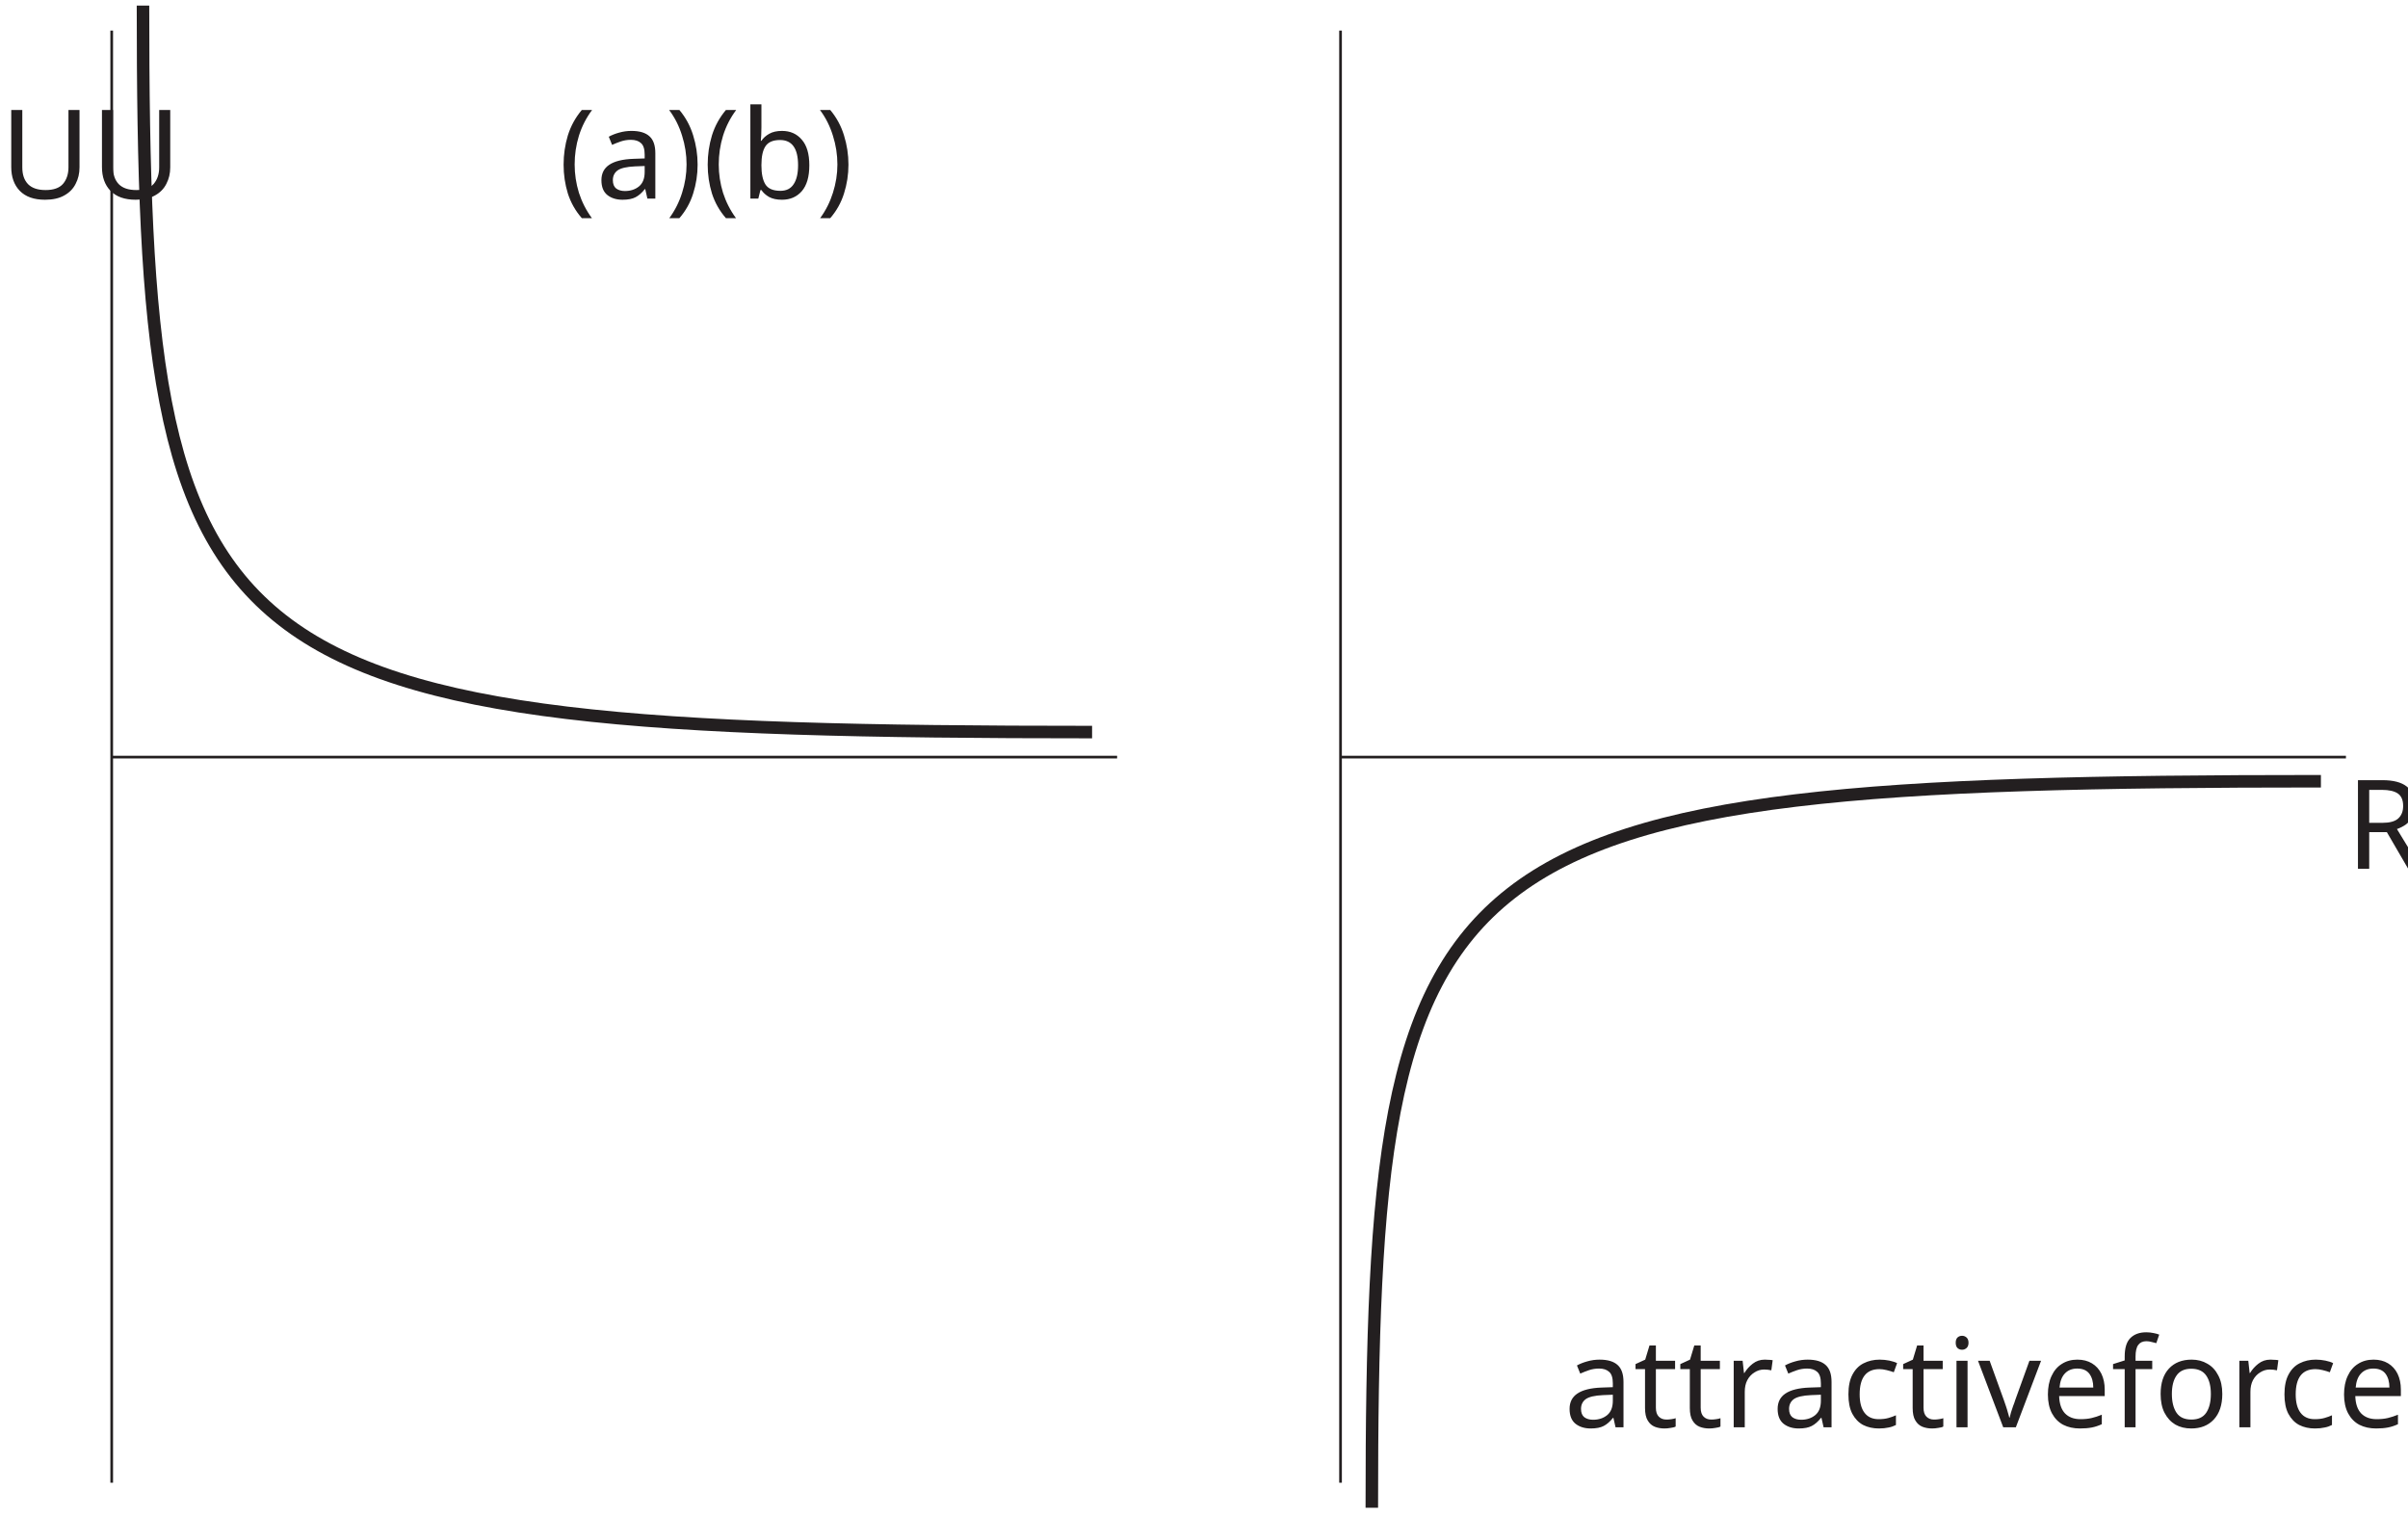
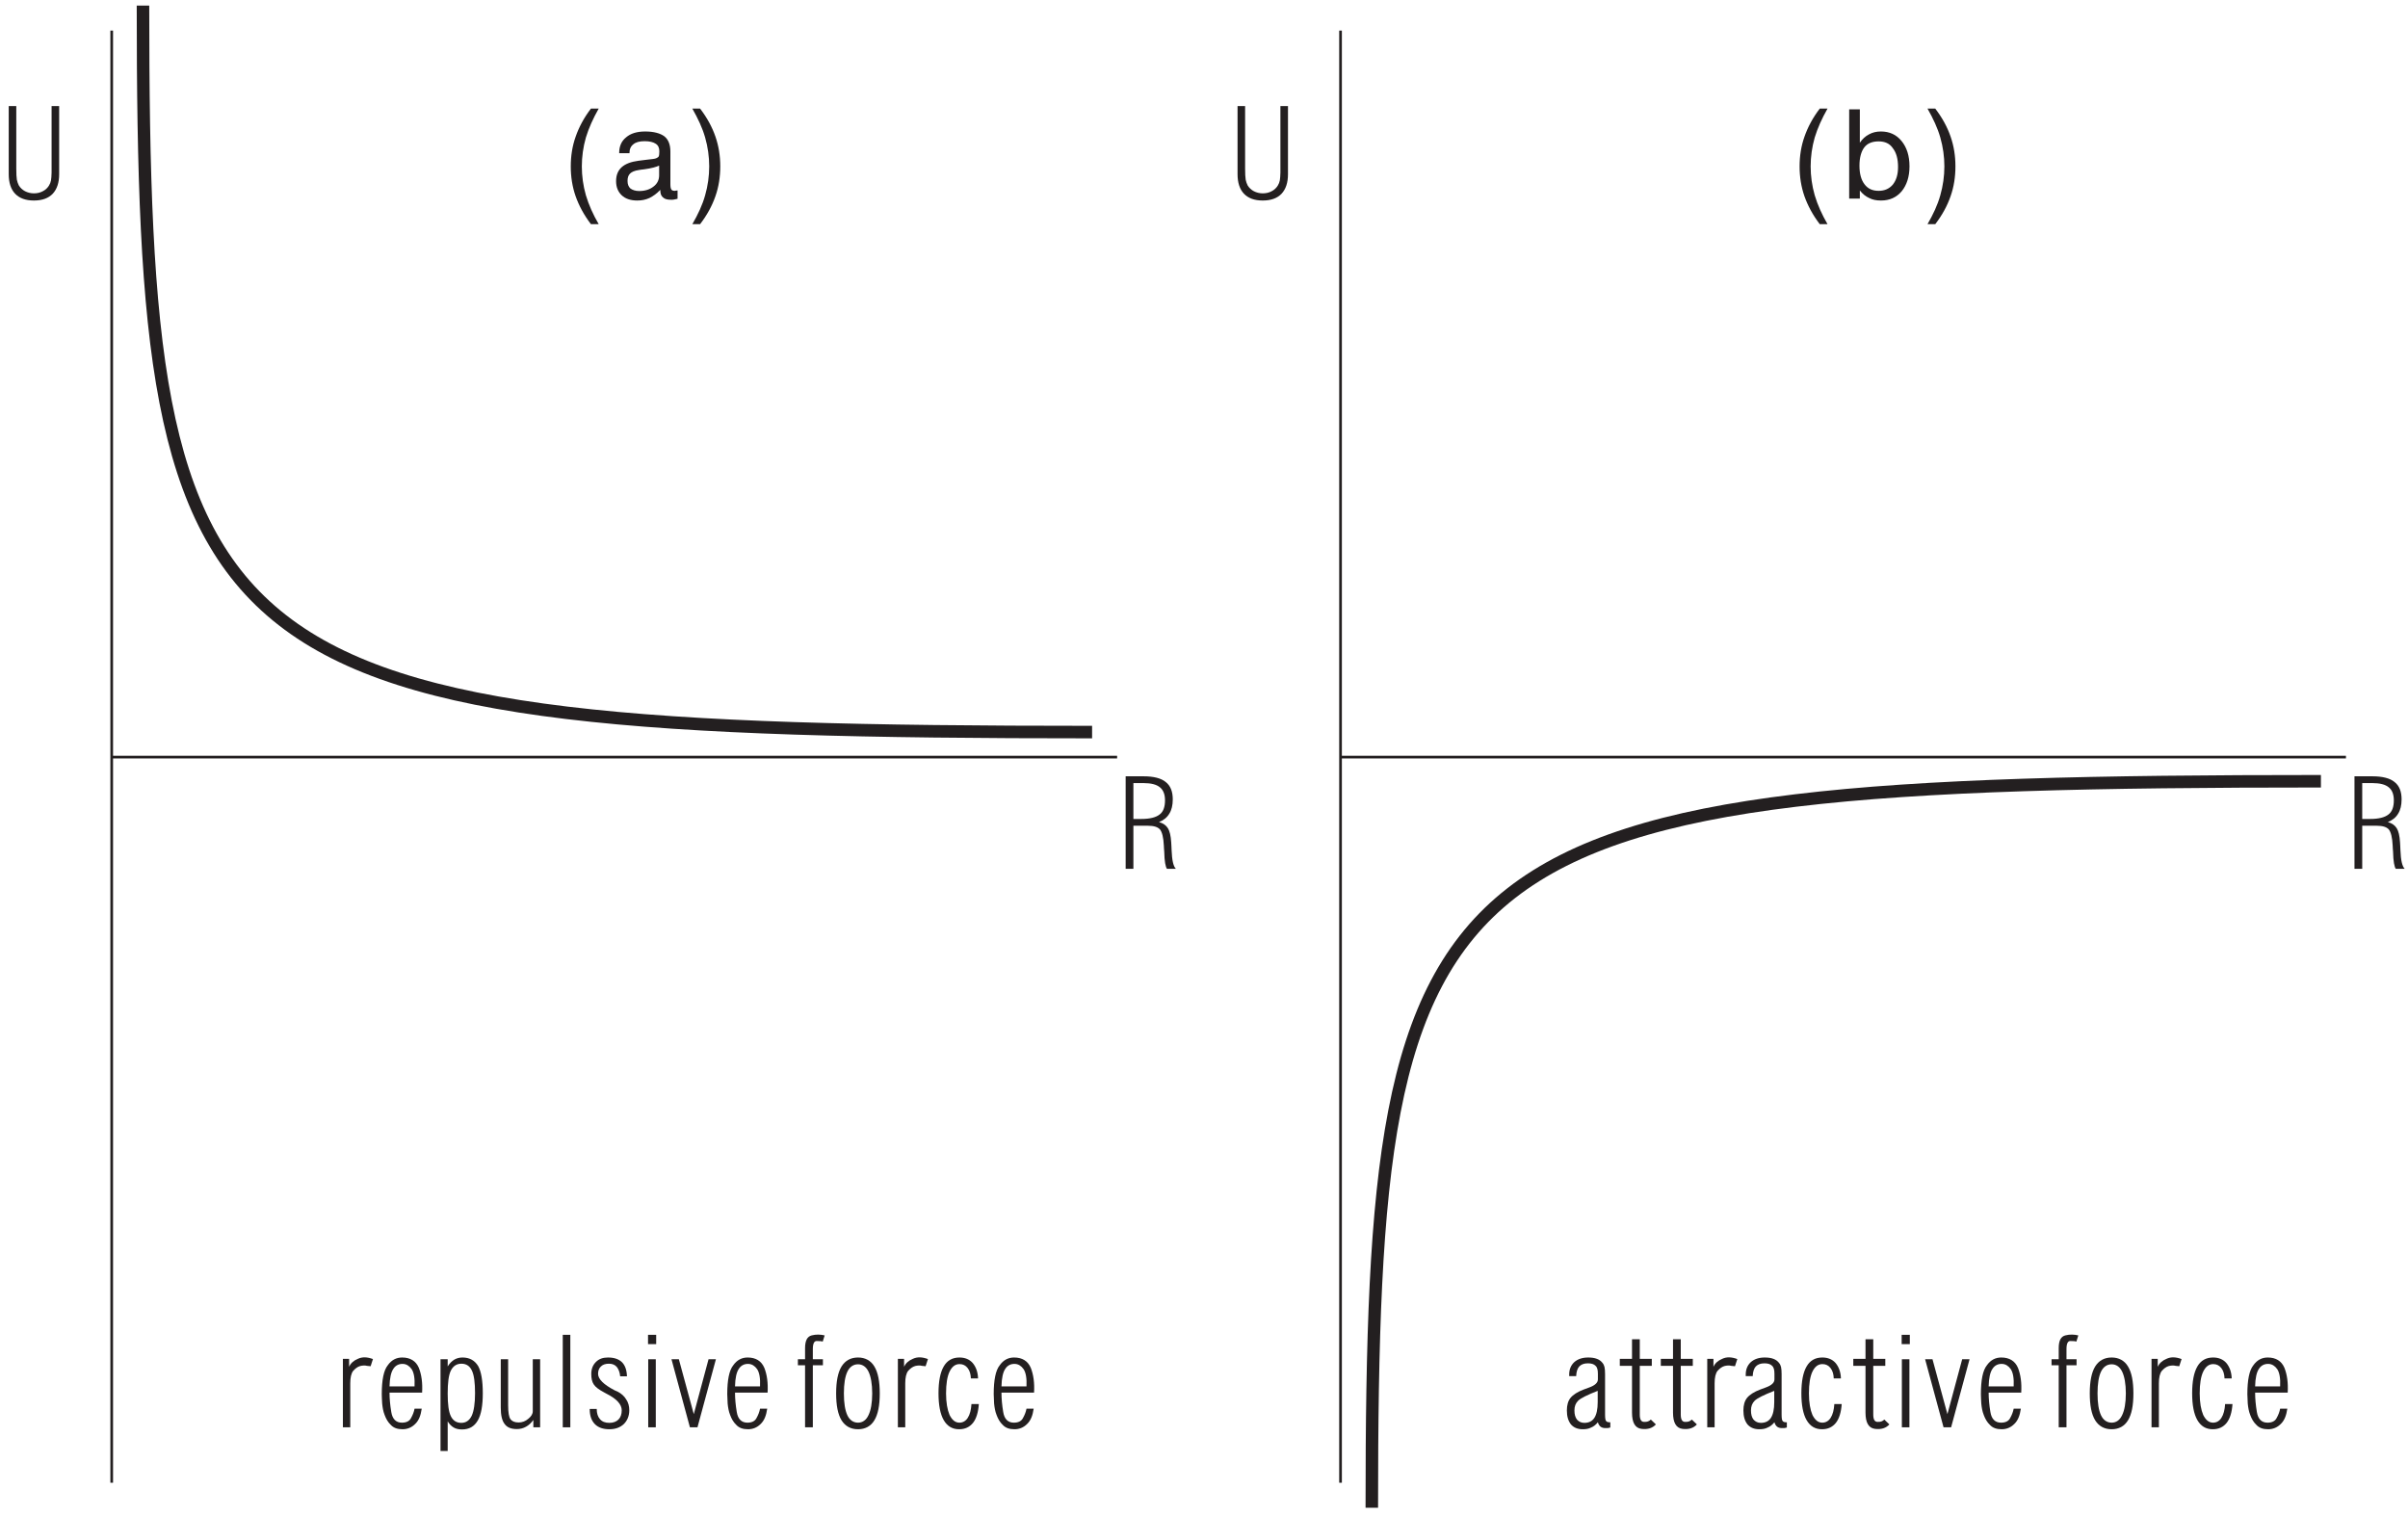
- <svg xmlns="http://www.w3.org/2000/svg" version="1.1" id="svg2" xml:space="preserve" width="258.667" height="162.667" viewBox="0 0 258.667 162.667">
-   <defs id="defs6" />
-   <g id="g8" transform="matrix(1.333333,0,0,-1.333333,0,162.6667)">
-     <g id="g10" transform="scale(0.1)">
-       <path d="M 90,1195.36 V 25.359" style="fill:none;stroke:#231f20;stroke-width:2.16;stroke-linecap:butt;stroke-linejoin:miter;stroke-miterlimit:2.613;stroke-dasharray:none;stroke-opacity:1" id="path12" />
-       <path d="M 1080,1195.36 V 25.359" style="fill:none;stroke:#231f20;stroke-width:2.16;stroke-linecap:butt;stroke-linejoin:miter;stroke-miterlimit:2.613;stroke-dasharray:none;stroke-opacity:1" id="path14" />
-       <path d="M 90,610 H 900" style="fill:none;stroke:#231f20;stroke-width:2.16;stroke-linecap:butt;stroke-linejoin:miter;stroke-miterlimit:2.613;stroke-dasharray:none;stroke-opacity:1" id="path16" />
-       <path d="m 1080,610 h 810" style="fill:none;stroke:#231f20;stroke-width:2.16;stroke-linecap:butt;stroke-linejoin:miter;stroke-miterlimit:2.613;stroke-dasharray:none;stroke-opacity:1" id="path18" />
-       <g id="g20" transform="scale(10)">
-         <text transform="matrix(1,0,0,-1,45,106)" style="font-variant:normal;font-weight:normal;font-size:10px;font-family:Swis721OriginalBT;-inkscape-font-specification:Swis721OriginalBT;writing-mode:lr-tb;fill:#231f20;fill-opacity:1;fill-rule:nonzero;stroke:none" id="text24">
-           <tspan x="0 4.291 10.653 99 103.291 110.164" y="0" id="tspan22">(a)(b)</tspan>
-         </text>
-         <text transform="matrix(1,0,0,-1,126,7)" style="font-variant:normal;font-weight:normal;font-size:10px;font-family:Swis721LtCnBT;-inkscape-font-specification:Swis721LtCnBT;writing-mode:lr-tb;fill:#231f20;fill-opacity:1;fill-rule:nonzero;stroke:none" id="text32">
-           <tspan x="0 4.311 7.614 10.919 14.223 18.533 23.122 26.426 28.988 33.137 39.048 41.893 46.712 50.016 54.605 -99 -95.696 -91.166 -86.265 -81.505 -78.864 -74.573 -72.011 -67.862 -61.952 -59.106 -54.288 -50.984 -46.395" y="0" id="tspan26">attractiveforcerepulsiveforce</tspan>
-           <tspan x="63 -36" y="-45" id="tspan28">RR</tspan>
-           <tspan x="-126 -27" y="-99" id="tspan30">UU</tspan>
-         </text>
+ <svg xmlns="http://www.w3.org/2000/svg" xmlns:xlink="http://www.w3.org/1999/xlink" width="194pt" height="122pt" viewBox="0 0 194 122">
+   <defs>
+     <g>
+       <g id="glyph-0-0">
+         <path d="M 2.609 2.062 C 2.047 1.328 1.641 0.562 1.375 -0.188 C 1.109 -0.953 0.984 -1.75 0.984 -2.594 C 0.984 -3.438 1.109 -4.234 1.375 -4.984 C 1.641 -5.75 2.047 -6.516 2.609 -7.25 L 3.234 -7.25 C 2.781 -6.453 2.438 -5.688 2.203 -4.922 C 1.984 -4.156 1.875 -3.375 1.875 -2.594 C 1.875 -1.812 1.984 -1.031 2.203 -0.266 C 2.438 0.516 2.781 1.281 3.234 2.062 Z M 2.609 2.062 " />
      </g>
-       <path d="m 115.199,1215.52 c 0,-540 44.641,-585.36 764.641,-585.36" style="fill:none;stroke:#231f20;stroke-width:10.08;stroke-linecap:butt;stroke-linejoin:miter;stroke-miterlimit:2.613;stroke-dasharray:none;stroke-opacity:1" id="path34" />
-       <path d="m 1105.2,5.199 c 0,540 44.64,585.36 764.64,585.36" style="fill:none;stroke:#231f20;stroke-width:10.08;stroke-linecap:butt;stroke-linejoin:miter;stroke-miterlimit:2.613;stroke-dasharray:none;stroke-opacity:1" id="path36" />
+       <g id="glyph-0-1">
+         <path d="M 3.906 -0.703 C 3.625 -0.406 3.344 -0.203 3.031 -0.047 C 2.719 0.094 2.406 0.156 2.047 0.156 C 1.516 0.156 1.094 0.016 0.797 -0.266 C 0.5 -0.547 0.344 -0.922 0.344 -1.406 C 0.344 -1.891 0.5 -2.266 0.797 -2.531 C 1.094 -2.797 1.547 -2.969 2.141 -3.047 C 2.297 -3.062 2.5 -3.094 2.766 -3.125 C 3.203 -3.172 3.484 -3.203 3.578 -3.25 C 3.688 -3.297 3.75 -3.344 3.781 -3.406 C 3.812 -3.469 3.828 -3.609 3.828 -3.812 C 3.828 -4.094 3.734 -4.297 3.531 -4.422 C 3.344 -4.547 3.047 -4.625 2.656 -4.625 C 2.234 -4.625 1.938 -4.547 1.734 -4.375 C 1.516 -4.203 1.422 -3.969 1.422 -3.656 L 0.594 -3.656 L 0.594 -3.688 C 0.594 -4.219 0.781 -4.641 1.156 -4.938 C 1.516 -5.25 2.031 -5.406 2.688 -5.406 C 3.375 -5.406 3.891 -5.266 4.234 -5.016 C 4.562 -4.75 4.719 -4.344 4.719 -3.781 L 4.719 -1.156 C 4.719 -0.938 4.75 -0.797 4.797 -0.734 C 4.844 -0.656 4.938 -0.625 5.062 -0.625 C 5.078 -0.625 5.125 -0.625 5.156 -0.641 C 5.188 -0.641 5.234 -0.656 5.297 -0.656 L 5.297 0.016 C 5.188 0.047 5.094 0.062 5.016 0.078 C 4.938 0.094 4.844 0.094 4.781 0.094 C 4.484 0.094 4.266 0.047 4.125 -0.094 C 3.969 -0.219 3.906 -0.406 3.906 -0.672 Z M 3.812 -2.656 C 3.578 -2.547 3.188 -2.438 2.609 -2.359 C 2.406 -2.344 2.266 -2.312 2.156 -2.297 C 1.844 -2.25 1.609 -2.156 1.469 -2.016 C 1.328 -1.875 1.266 -1.688 1.266 -1.422 C 1.266 -1.156 1.344 -0.953 1.5 -0.812 C 1.672 -0.688 1.906 -0.609 2.203 -0.609 C 2.672 -0.609 3.062 -0.734 3.359 -0.969 C 3.672 -1.203 3.812 -1.516 3.812 -1.875 Z M 3.812 -2.656 " />
+       </g>
+       <g id="glyph-0-2">
+         <path d="M 0.75 2.062 L 0.125 2.062 C 0.578 1.281 0.938 0.516 1.156 -0.266 C 1.375 -1.031 1.484 -1.812 1.484 -2.594 C 1.484 -3.375 1.375 -4.156 1.156 -4.922 C 0.938 -5.688 0.578 -6.453 0.125 -7.25 L 0.75 -7.25 C 1.312 -6.516 1.719 -5.766 1.984 -5 C 2.25 -4.234 2.375 -3.438 2.375 -2.594 C 2.375 -1.75 2.25 -0.938 1.984 -0.188 C 1.719 0.578 1.312 1.328 0.75 2.062 Z M 0.75 2.062 " />
+       </g>
+       <g id="glyph-0-3">
+         <path d="M 1.516 -2.656 C 1.516 -2 1.656 -1.5 1.922 -1.156 C 2.188 -0.797 2.562 -0.625 3.062 -0.625 C 3.547 -0.625 3.922 -0.797 4.203 -1.125 C 4.484 -1.484 4.625 -1.938 4.625 -2.547 C 4.625 -3.203 4.484 -3.703 4.203 -4.062 C 3.953 -4.438 3.562 -4.609 3.062 -4.609 C 2.547 -4.609 2.156 -4.453 1.906 -4.125 C 1.656 -3.797 1.516 -3.297 1.516 -2.656 Z M 0.688 0 L 0.688 -7.188 L 1.547 -7.188 L 1.547 -4.5 C 1.75 -4.797 1.984 -5.016 2.281 -5.172 C 2.562 -5.328 2.875 -5.406 3.234 -5.406 C 3.938 -5.406 4.484 -5.156 4.906 -4.641 C 5.328 -4.125 5.547 -3.453 5.547 -2.594 C 5.547 -1.766 5.328 -1.094 4.922 -0.594 C 4.5 -0.094 3.953 0.156 3.25 0.156 C 2.875 0.156 2.562 0.094 2.297 -0.047 C 2.016 -0.172 1.766 -0.375 1.547 -0.656 L 1.547 0 Z M 0.688 0 " />
+       </g>
+       <g id="glyph-1-0">
+         <path d="M 3.734 0.016 C 3.656 0.047 3.562 0.047 3.516 0.062 C 3.453 0.062 3.391 0.062 3.328 0.062 C 3.188 0.062 3.062 0.031 2.953 -0.047 C 2.859 -0.125 2.781 -0.234 2.734 -0.406 C 2.562 -0.203 2.391 -0.062 2.188 0.016 C 1.984 0.125 1.766 0.156 1.516 0.156 C 1.109 0.156 0.797 0.031 0.562 -0.234 C 0.344 -0.516 0.234 -0.875 0.234 -1.359 C 0.234 -1.781 0.328 -2.125 0.531 -2.375 C 0.734 -2.625 1.094 -2.859 1.594 -3.047 C 1.703 -3.094 1.844 -3.141 2.016 -3.203 C 2.5 -3.375 2.734 -3.594 2.734 -3.859 L 2.734 -4.312 C 2.734 -4.609 2.688 -4.828 2.547 -4.953 C 2.422 -5.094 2.203 -5.156 1.938 -5.156 C 1.625 -5.156 1.406 -5.078 1.234 -4.906 C 1.078 -4.734 1 -4.469 0.984 -4.125 L 0.422 -4.125 L 0.422 -4.25 C 0.422 -4.672 0.562 -5 0.828 -5.25 C 1.109 -5.5 1.484 -5.625 1.953 -5.625 C 2.219 -5.625 2.453 -5.594 2.656 -5.516 C 2.828 -5.453 2.984 -5.344 3.094 -5.203 C 3.188 -5.094 3.234 -4.984 3.266 -4.859 C 3.297 -4.719 3.312 -4.531 3.312 -4.281 L 3.312 -1.016 C 3.312 -0.734 3.344 -0.562 3.391 -0.516 C 3.438 -0.438 3.547 -0.406 3.688 -0.406 L 3.734 -0.406 Z M 2.719 -2.938 C 1.875 -2.609 1.344 -2.344 1.141 -2.141 C 0.938 -1.938 0.844 -1.688 0.844 -1.359 C 0.844 -1.047 0.906 -0.812 1.047 -0.625 C 1.203 -0.453 1.391 -0.359 1.641 -0.359 C 2.016 -0.359 2.281 -0.5 2.453 -0.766 C 2.625 -1.031 2.719 -1.453 2.719 -2.031 Z M 2.719 -2.938 " />
+       </g>
+       <g id="glyph-1-1">
+         <path d="M 1.172 -7.094 L 1.797 -7.094 L 1.797 -5.516 L 2.766 -5.516 L 2.766 -4.953 L 1.797 -4.953 L 1.797 -1.031 C 1.797 -0.641 1.906 -0.438 2.141 -0.438 C 2.375 -0.422 2.547 -0.484 2.688 -0.625 L 3.094 -0.234 C 2.828 0.062 2.438 0.188 1.938 0.125 C 1.422 0.062 1.172 -0.375 1.172 -1.188 L 1.172 -4.953 L 0.188 -4.953 L 0.188 -5.516 L 1.172 -5.516 Z M 1.172 -7.094 " />
+       </g>
+       <g id="glyph-1-2">
+         <path d="M 0.625 -5.516 L 1.125 -5.516 L 1.125 -4.875 C 1.25 -5.156 1.484 -5.375 1.828 -5.516 C 2.188 -5.688 2.578 -5.672 3.047 -5.5 L 2.859 -4.922 C 2.844 -4.922 2.734 -4.938 2.562 -4.953 C 2.406 -5 2.203 -4.984 2.016 -4.938 C 1.797 -4.875 1.625 -4.734 1.453 -4.547 C 1.297 -4.344 1.219 -4.016 1.219 -3.547 L 1.219 0 L 0.625 0 Z M 0.625 -5.516 " />
+       </g>
+       <g id="glyph-1-3">
+         <path d="M 3.844 -1.875 C 3.797 -1.203 3.641 -0.703 3.375 -0.359 C 3.094 -0.016 2.734 0.156 2.25 0.156 C 1.703 0.156 1.297 -0.094 1.016 -0.578 C 0.734 -1.062 0.594 -1.797 0.594 -2.734 C 0.594 -3.703 0.734 -4.422 1.016 -4.906 C 1.297 -5.391 1.719 -5.625 2.281 -5.625 C 2.719 -5.625 3.078 -5.484 3.344 -5.188 C 3.609 -4.875 3.766 -4.453 3.781 -3.938 L 3.203 -3.938 C 3.188 -4.297 3.109 -4.562 2.938 -4.781 C 2.781 -4.984 2.562 -5.094 2.297 -5.094 C 1.953 -5.094 1.688 -4.906 1.484 -4.484 C 1.297 -4.094 1.203 -3.5 1.203 -2.734 C 1.203 -1.984 1.312 -1.406 1.484 -1 C 1.688 -0.594 1.938 -0.375 2.281 -0.375 C 2.562 -0.375 2.797 -0.516 2.953 -0.766 C 3.125 -1.031 3.219 -1.406 3.25 -1.875 Z M 3.844 -1.875 " />
+       </g>
+       <g id="glyph-1-4">
+         <path d="M 0.781 -7.453 L 1.438 -7.453 L 1.438 -6.703 L 0.781 -6.703 Z M 0.797 -5.484 L 1.406 -5.484 L 1.406 0 L 0.797 0 Z M 0.797 -5.484 " />
+       </g>
+       <g id="glyph-1-5">
+         <path d="M 1.594 0 L 0.109 -5.484 L 0.703 -5.484 L 1.906 -1.062 L 3.094 -5.484 L 3.688 -5.484 L 2.203 0 Z M 1.594 0 " />
+       </g>
+       <g id="glyph-1-6">
+         <path d="M 3.094 -3.297 C 3.125 -3.938 3.047 -4.406 2.859 -4.688 C 2.672 -4.953 2.438 -5.094 2.172 -5.109 C 1.828 -5.125 1.562 -4.984 1.391 -4.719 C 1.203 -4.453 1.094 -3.984 1.078 -3.297 Z M 0.453 -2.672 C 0.453 -3.812 0.609 -4.594 0.938 -5 C 1.234 -5.422 1.625 -5.625 2.094 -5.625 C 2.75 -5.625 3.203 -5.344 3.438 -4.797 C 3.656 -4.25 3.75 -3.578 3.703 -2.797 L 1.078 -2.797 C 1.078 -2.312 1.125 -1.797 1.219 -1.234 C 1.312 -0.656 1.609 -0.375 2.078 -0.375 C 2.438 -0.375 2.688 -0.5 2.812 -0.75 C 2.953 -1 3.047 -1.25 3.094 -1.5 L 3.672 -1.5 C 3.594 -0.953 3.438 -0.547 3.141 -0.266 C 2.859 0.016 2.516 0.156 2.125 0.156 C 1.719 0.156 1.406 0.047 1.188 -0.188 C 0.953 -0.406 0.797 -0.688 0.688 -0.984 C 0.562 -1.297 0.516 -1.609 0.484 -1.922 C 0.469 -2.234 0.453 -2.484 0.453 -2.672 Z M 0.453 -2.672 " />
+       </g>
+       <g id="glyph-1-7">
+         <path d="M 2.234 -6.906 C 2.156 -6.938 2 -6.953 1.766 -6.953 C 1.547 -6.969 1.438 -6.75 1.438 -6.297 L 1.438 -5.484 L 2.25 -5.484 L 2.25 -5 L 1.438 -5 L 1.438 0 L 0.812 0 L 0.812 -5 L 0.234 -5 L 0.234 -5.484 L 0.812 -5.484 L 0.812 -6.375 C 0.812 -6.984 0.984 -7.312 1.344 -7.406 C 1.703 -7.5 2.062 -7.484 2.391 -7.406 Z M 2.234 -6.906 " />
+       </g>
+       <g id="glyph-1-8">
+         <path d="M 1.094 -2.734 C 1.094 -1.953 1.188 -1.375 1.375 -0.969 C 1.562 -0.578 1.859 -0.375 2.234 -0.375 C 2.594 -0.375 2.891 -0.578 3.078 -0.984 C 3.266 -1.375 3.375 -1.953 3.375 -2.734 C 3.375 -3.5 3.266 -4.094 3.078 -4.484 C 2.891 -4.875 2.594 -5.078 2.234 -5.078 C 1.859 -5.078 1.562 -4.875 1.375 -4.484 C 1.188 -4.094 1.094 -3.5 1.094 -2.734 Z M 0.469 -2.734 C 0.469 -3.688 0.609 -4.422 0.906 -4.906 C 1.203 -5.375 1.641 -5.625 2.234 -5.625 C 2.812 -5.625 3.266 -5.375 3.547 -4.906 C 3.844 -4.422 3.984 -3.688 3.984 -2.734 C 3.984 -1.766 3.844 -1.047 3.547 -0.562 C 3.266 -0.094 2.812 0.156 2.234 0.156 C 1.641 0.156 1.203 -0.094 0.906 -0.562 C 0.609 -1.047 0.469 -1.766 0.469 -2.734 Z M 0.469 -2.734 " />
+       </g>
+       <g id="glyph-1-9">
+         <path d="M 1.234 -2.719 C 1.234 -1.859 1.312 -1.266 1.484 -0.906 C 1.656 -0.547 1.938 -0.359 2.328 -0.359 C 2.703 -0.359 2.984 -0.547 3.172 -0.938 C 3.344 -1.312 3.438 -1.938 3.438 -2.75 C 3.438 -3.594 3.359 -4.203 3.188 -4.562 C 3.016 -4.938 2.734 -5.125 2.344 -5.125 C 1.953 -5.125 1.672 -4.938 1.484 -4.562 C 1.312 -4.203 1.234 -3.594 1.234 -2.719 Z M 0.656 1.906 L 0.656 -5.484 L 1.234 -5.484 L 1.234 -4.906 C 1.391 -5.156 1.562 -5.328 1.766 -5.453 C 1.953 -5.562 2.172 -5.625 2.422 -5.625 C 3 -5.625 3.406 -5.391 3.688 -4.938 C 3.938 -4.484 4.062 -3.75 4.062 -2.75 C 4.062 -1.766 3.938 -1.031 3.656 -0.547 C 3.375 -0.062 2.953 0.172 2.391 0.172 C 2.125 0.172 1.906 0.125 1.719 0.016 C 1.531 -0.094 1.359 -0.266 1.234 -0.484 L 1.234 1.906 Z M 0.656 1.906 " />
+       </g>
+       <g id="glyph-1-10">
+         <path d="M 1.203 -5.484 L 1.203 -1.781 C 1.203 -1.203 1.266 -0.828 1.391 -0.656 C 1.516 -0.484 1.734 -0.391 2.047 -0.391 C 2.328 -0.391 2.594 -0.484 2.828 -0.688 C 3.062 -0.875 3.188 -1.078 3.188 -1.297 L 3.188 -5.484 L 3.781 -5.484 L 3.781 0 L 3.234 0 L 3.234 -0.594 C 3.062 -0.344 2.844 -0.156 2.641 -0.047 C 2.422 0.078 2.172 0.141 1.906 0.141 C 1.453 0.141 1.125 0.016 0.922 -0.266 C 0.703 -0.547 0.609 -0.984 0.609 -1.594 L 0.609 -5.484 Z M 1.203 -5.484 " />
+       </g>
+       <g id="glyph-1-11">
+         <path d="M 0.844 0 L 0.844 -7.453 L 1.453 -7.453 L 1.453 0 Z M 0.844 0 " />
+       </g>
+       <g id="glyph-1-12">
+         <path d="M 0.375 -1.484 L 0.938 -1.484 C 0.938 -1.125 1.031 -0.844 1.203 -0.656 C 1.375 -0.453 1.625 -0.359 1.953 -0.359 C 2.266 -0.359 2.516 -0.453 2.688 -0.625 C 2.875 -0.812 2.953 -1.062 2.953 -1.375 C 2.953 -1.844 2.547 -2.297 1.734 -2.703 C 1.656 -2.75 1.594 -2.781 1.562 -2.797 C 1.125 -3.031 0.844 -3.234 0.703 -3.453 C 0.562 -3.656 0.5 -3.938 0.5 -4.297 C 0.5 -4.703 0.625 -5.016 0.875 -5.266 C 1.125 -5.516 1.438 -5.625 1.844 -5.625 C 2.344 -5.625 2.703 -5.5 2.969 -5.25 C 3.219 -5 3.359 -4.625 3.375 -4.109 L 2.828 -4.109 C 2.797 -4.453 2.688 -4.703 2.547 -4.875 C 2.391 -5.047 2.188 -5.125 1.922 -5.125 C 1.656 -5.125 1.438 -5.062 1.281 -4.906 C 1.125 -4.766 1.047 -4.562 1.047 -4.312 C 1.047 -3.891 1.484 -3.453 2.375 -2.984 C 2.484 -2.938 2.562 -2.906 2.625 -2.875 C 2.922 -2.719 3.156 -2.516 3.312 -2.25 C 3.484 -2 3.562 -1.703 3.562 -1.375 C 3.562 -0.922 3.406 -0.547 3.125 -0.266 C 2.828 0.016 2.438 0.156 1.953 0.156 C 1.453 0.156 1.062 0.016 0.797 -0.25 C 0.516 -0.531 0.375 -0.938 0.375 -1.438 Z M 0.375 -1.484 " />
+       </g>
+       <g id="glyph-1-13">
+         <path d="M 0.688 0 L 0.688 -7.453 L 2.141 -7.453 C 2.938 -7.453 3.547 -7.297 3.906 -7 C 4.297 -6.703 4.484 -6.234 4.484 -5.594 C 4.484 -5.125 4.391 -4.734 4.203 -4.438 C 4.016 -4.125 3.734 -3.906 3.375 -3.766 C 3.703 -3.672 3.938 -3.516 4.094 -3.266 C 4.234 -3.047 4.328 -2.656 4.359 -2.125 C 4.375 -1.969 4.375 -1.766 4.391 -1.484 C 4.422 -0.688 4.531 -0.203 4.734 0 L 4.016 0 C 3.906 -0.141 3.812 -0.594 3.797 -1.375 C 3.781 -1.578 3.766 -1.734 3.766 -1.859 C 3.734 -2.531 3.625 -2.953 3.453 -3.172 C 3.266 -3.375 2.953 -3.469 2.484 -3.469 L 1.312 -3.469 L 1.312 0 Z M 1.312 -4.016 L 1.953 -4.016 C 2.641 -4.016 3.125 -4.141 3.422 -4.375 C 3.719 -4.594 3.859 -4.984 3.859 -5.516 C 3.859 -6 3.719 -6.344 3.453 -6.562 C 3.172 -6.797 2.734 -6.906 2.125 -6.906 L 1.312 -6.906 Z M 1.312 -4.016 " />
+       </g>
+       <g id="glyph-1-14">
+         <path d="M 4.766 -7.453 L 4.766 -1.969 C 4.766 -1.281 4.594 -0.766 4.25 -0.391 C 3.906 -0.031 3.406 0.156 2.734 0.156 C 2.062 0.156 1.562 -0.031 1.219 -0.391 C 0.875 -0.75 0.703 -1.281 0.703 -1.969 L 0.703 -7.453 L 1.312 -7.453 L 1.312 -2.438 C 1.312 -2 1.328 -1.688 1.359 -1.516 C 1.391 -1.344 1.453 -1.203 1.516 -1.062 C 1.641 -0.859 1.812 -0.703 2.016 -0.594 C 2.234 -0.484 2.469 -0.422 2.734 -0.422 C 3.016 -0.422 3.25 -0.484 3.453 -0.594 C 3.672 -0.703 3.844 -0.875 3.953 -1.062 C 4.031 -1.188 4.078 -1.312 4.109 -1.469 C 4.125 -1.609 4.156 -1.812 4.156 -2.094 L 4.156 -7.453 Z M 4.766 -7.453 " />
+       </g>
    </g>
+   </defs>
+   <path fill="none" stroke-width="2.16" stroke-linecap="butt" stroke-linejoin="miter" stroke="rgb(13.73%, 12.16%, 12.549%)" stroke-opacity="1" stroke-miterlimit="2.613" d="M 90 1195.352 L 90 25.352 " transform="matrix(0.1, 0, 0, -0.1, 0, 122)" />
+   <path fill="none" stroke-width="2.16" stroke-linecap="butt" stroke-linejoin="miter" stroke="rgb(13.73%, 12.16%, 12.549%)" stroke-opacity="1" stroke-miterlimit="2.613" d="M 1080 1195.352 L 1080 25.352 " transform="matrix(0.1, 0, 0, -0.1, 0, 122)" />
+   <path fill="none" stroke-width="2.16" stroke-linecap="butt" stroke-linejoin="miter" stroke="rgb(13.73%, 12.16%, 12.549%)" stroke-opacity="1" stroke-miterlimit="2.613" d="M 90 610 L 900 610 " transform="matrix(0.1, 0, 0, -0.1, 0, 122)" />
+   <path fill="none" stroke-width="2.16" stroke-linecap="butt" stroke-linejoin="miter" stroke="rgb(13.73%, 12.16%, 12.549%)" stroke-opacity="1" stroke-miterlimit="2.613" d="M 1080 610 L 1890 610 " transform="matrix(0.1, 0, 0, -0.1, 0, 122)" />
+   <g fill="rgb(13.73%, 12.16%, 12.549%)" fill-opacity="1">
+     <use xlink:href="#glyph-0-0" x="45" y="16" />
  </g>
+   <g fill="rgb(13.73%, 12.16%, 12.549%)" fill-opacity="1">
+     <use xlink:href="#glyph-0-1" x="49.291" y="16" />
+   </g>
+   <g fill="rgb(13.73%, 12.16%, 12.549%)" fill-opacity="1">
+     <use xlink:href="#glyph-0-2" x="55.653" y="16" />
+   </g>
+   <g fill="rgb(13.73%, 12.16%, 12.549%)" fill-opacity="1">
+     <use xlink:href="#glyph-0-0" x="144" y="16" />
+   </g>
+   <g fill="rgb(13.73%, 12.16%, 12.549%)" fill-opacity="1">
+     <use xlink:href="#glyph-0-3" x="148.291" y="16" />
+   </g>
+   <g fill="rgb(13.73%, 12.16%, 12.549%)" fill-opacity="1">
+     <use xlink:href="#glyph-0-2" x="155.164" y="16" />
+   </g>
+   <g fill="rgb(13.73%, 12.16%, 12.549%)" fill-opacity="1">
+     <use xlink:href="#glyph-1-0" x="126" y="115" />
+   </g>
+   <g fill="rgb(13.73%, 12.16%, 12.549%)" fill-opacity="1">
+     <use xlink:href="#glyph-1-1" x="130.311" y="115" />
+   </g>
+   <g fill="rgb(13.73%, 12.16%, 12.549%)" fill-opacity="1">
+     <use xlink:href="#glyph-1-1" x="133.614" y="115" />
+   </g>
+   <g fill="rgb(13.73%, 12.16%, 12.549%)" fill-opacity="1">
+     <use xlink:href="#glyph-1-2" x="136.919" y="115" />
+   </g>
+   <g fill="rgb(13.73%, 12.16%, 12.549%)" fill-opacity="1">
+     <use xlink:href="#glyph-1-0" x="140.223" y="115" />
+   </g>
+   <g fill="rgb(13.73%, 12.16%, 12.549%)" fill-opacity="1">
+     <use xlink:href="#glyph-1-3" x="144.533" y="115" />
+   </g>
+   <g fill="rgb(13.73%, 12.16%, 12.549%)" fill-opacity="1">
+     <use xlink:href="#glyph-1-1" x="149.122" y="115" />
+   </g>
+   <g fill="rgb(13.73%, 12.16%, 12.549%)" fill-opacity="1">
+     <use xlink:href="#glyph-1-4" x="152.426" y="115" />
+   </g>
+   <g fill="rgb(13.73%, 12.16%, 12.549%)" fill-opacity="1">
+     <use xlink:href="#glyph-1-5" x="154.988" y="115" />
+   </g>
+   <g fill="rgb(13.73%, 12.16%, 12.549%)" fill-opacity="1">
+     <use xlink:href="#glyph-1-6" x="159.137" y="115" />
+   </g>
+   <g fill="rgb(13.73%, 12.16%, 12.549%)" fill-opacity="1">
+     <use xlink:href="#glyph-1-7" x="165.048" y="115" />
+   </g>
+   <g fill="rgb(13.73%, 12.16%, 12.549%)" fill-opacity="1">
+     <use xlink:href="#glyph-1-8" x="167.893" y="115" />
+   </g>
+   <g fill="rgb(13.73%, 12.16%, 12.549%)" fill-opacity="1">
+     <use xlink:href="#glyph-1-2" x="172.712" y="115" />
+   </g>
+   <g fill="rgb(13.73%, 12.16%, 12.549%)" fill-opacity="1">
+     <use xlink:href="#glyph-1-3" x="176.016" y="115" />
+   </g>
+   <g fill="rgb(13.73%, 12.16%, 12.549%)" fill-opacity="1">
+     <use xlink:href="#glyph-1-6" x="180.605" y="115" />
+   </g>
+   <g fill="rgb(13.73%, 12.16%, 12.549%)" fill-opacity="1">
+     <use xlink:href="#glyph-1-2" x="27" y="115" />
+   </g>
+   <g fill="rgb(13.73%, 12.16%, 12.549%)" fill-opacity="1">
+     <use xlink:href="#glyph-1-6" x="30.304" y="115" />
+   </g>
+   <g fill="rgb(13.73%, 12.16%, 12.549%)" fill-opacity="1">
+     <use xlink:href="#glyph-1-9" x="34.834" y="115" />
+   </g>
+   <g fill="rgb(13.73%, 12.16%, 12.549%)" fill-opacity="1">
+     <use xlink:href="#glyph-1-10" x="39.735" y="115" />
+   </g>
+   <g fill="rgb(13.73%, 12.16%, 12.549%)" fill-opacity="1">
+     <use xlink:href="#glyph-1-11" x="44.495" y="115" />
+   </g>
+   <g fill="rgb(13.73%, 12.16%, 12.549%)" fill-opacity="1">
+     <use xlink:href="#glyph-1-12" x="47.136" y="115" />
+   </g>
+   <g fill="rgb(13.73%, 12.16%, 12.549%)" fill-opacity="1">
+     <use xlink:href="#glyph-1-4" x="51.427" y="115" />
+   </g>
+   <g fill="rgb(13.73%, 12.16%, 12.549%)" fill-opacity="1">
+     <use xlink:href="#glyph-1-5" x="53.989" y="115" />
+   </g>
+   <g fill="rgb(13.73%, 12.16%, 12.549%)" fill-opacity="1">
+     <use xlink:href="#glyph-1-6" x="58.138" y="115" />
+   </g>
+   <g fill="rgb(13.73%, 12.16%, 12.549%)" fill-opacity="1">
+     <use xlink:href="#glyph-1-7" x="64.048" y="115" />
+   </g>
+   <g fill="rgb(13.73%, 12.16%, 12.549%)" fill-opacity="1">
+     <use xlink:href="#glyph-1-8" x="66.894" y="115" />
+   </g>
+   <g fill="rgb(13.73%, 12.16%, 12.549%)" fill-opacity="1">
+     <use xlink:href="#glyph-1-2" x="71.712" y="115" />
+   </g>
+   <g fill="rgb(13.73%, 12.16%, 12.549%)" fill-opacity="1">
+     <use xlink:href="#glyph-1-3" x="75.016" y="115" />
+   </g>
+   <g fill="rgb(13.73%, 12.16%, 12.549%)" fill-opacity="1">
+     <use xlink:href="#glyph-1-6" x="79.605" y="115" />
+   </g>
+   <g fill="rgb(13.73%, 12.16%, 12.549%)" fill-opacity="1">
+     <use xlink:href="#glyph-1-13" x="189" y="70" />
+   </g>
+   <g fill="rgb(13.73%, 12.16%, 12.549%)" fill-opacity="1">
+     <use xlink:href="#glyph-1-13" x="90" y="70" />
+   </g>
+   <g fill="rgb(13.73%, 12.16%, 12.549%)" fill-opacity="1">
+     <use xlink:href="#glyph-1-14" x="0" y="16" />
+   </g>
+   <g fill="rgb(13.73%, 12.16%, 12.549%)" fill-opacity="1">
+     <use xlink:href="#glyph-1-14" x="99" y="16" />
+   </g>
+   <path fill="none" stroke-width="10.08" stroke-linecap="butt" stroke-linejoin="miter" stroke="rgb(13.73%, 12.16%, 12.549%)" stroke-opacity="1" stroke-miterlimit="2.613" d="M 115.195 1215.508 C 115.195 675.508 159.844 630.156 879.844 630.156 " transform="matrix(0.1, 0, 0, -0.1, 0, 122)" />
+   <path fill="none" stroke-width="10.08" stroke-linecap="butt" stroke-linejoin="miter" stroke="rgb(13.73%, 12.16%, 12.549%)" stroke-opacity="1" stroke-miterlimit="2.613" d="M 1105.195 5.195 C 1105.195 545.195 1149.844 590.547 1869.844 590.547 " transform="matrix(0.1, 0, 0, -0.1, 0, 122)" />
</svg>
